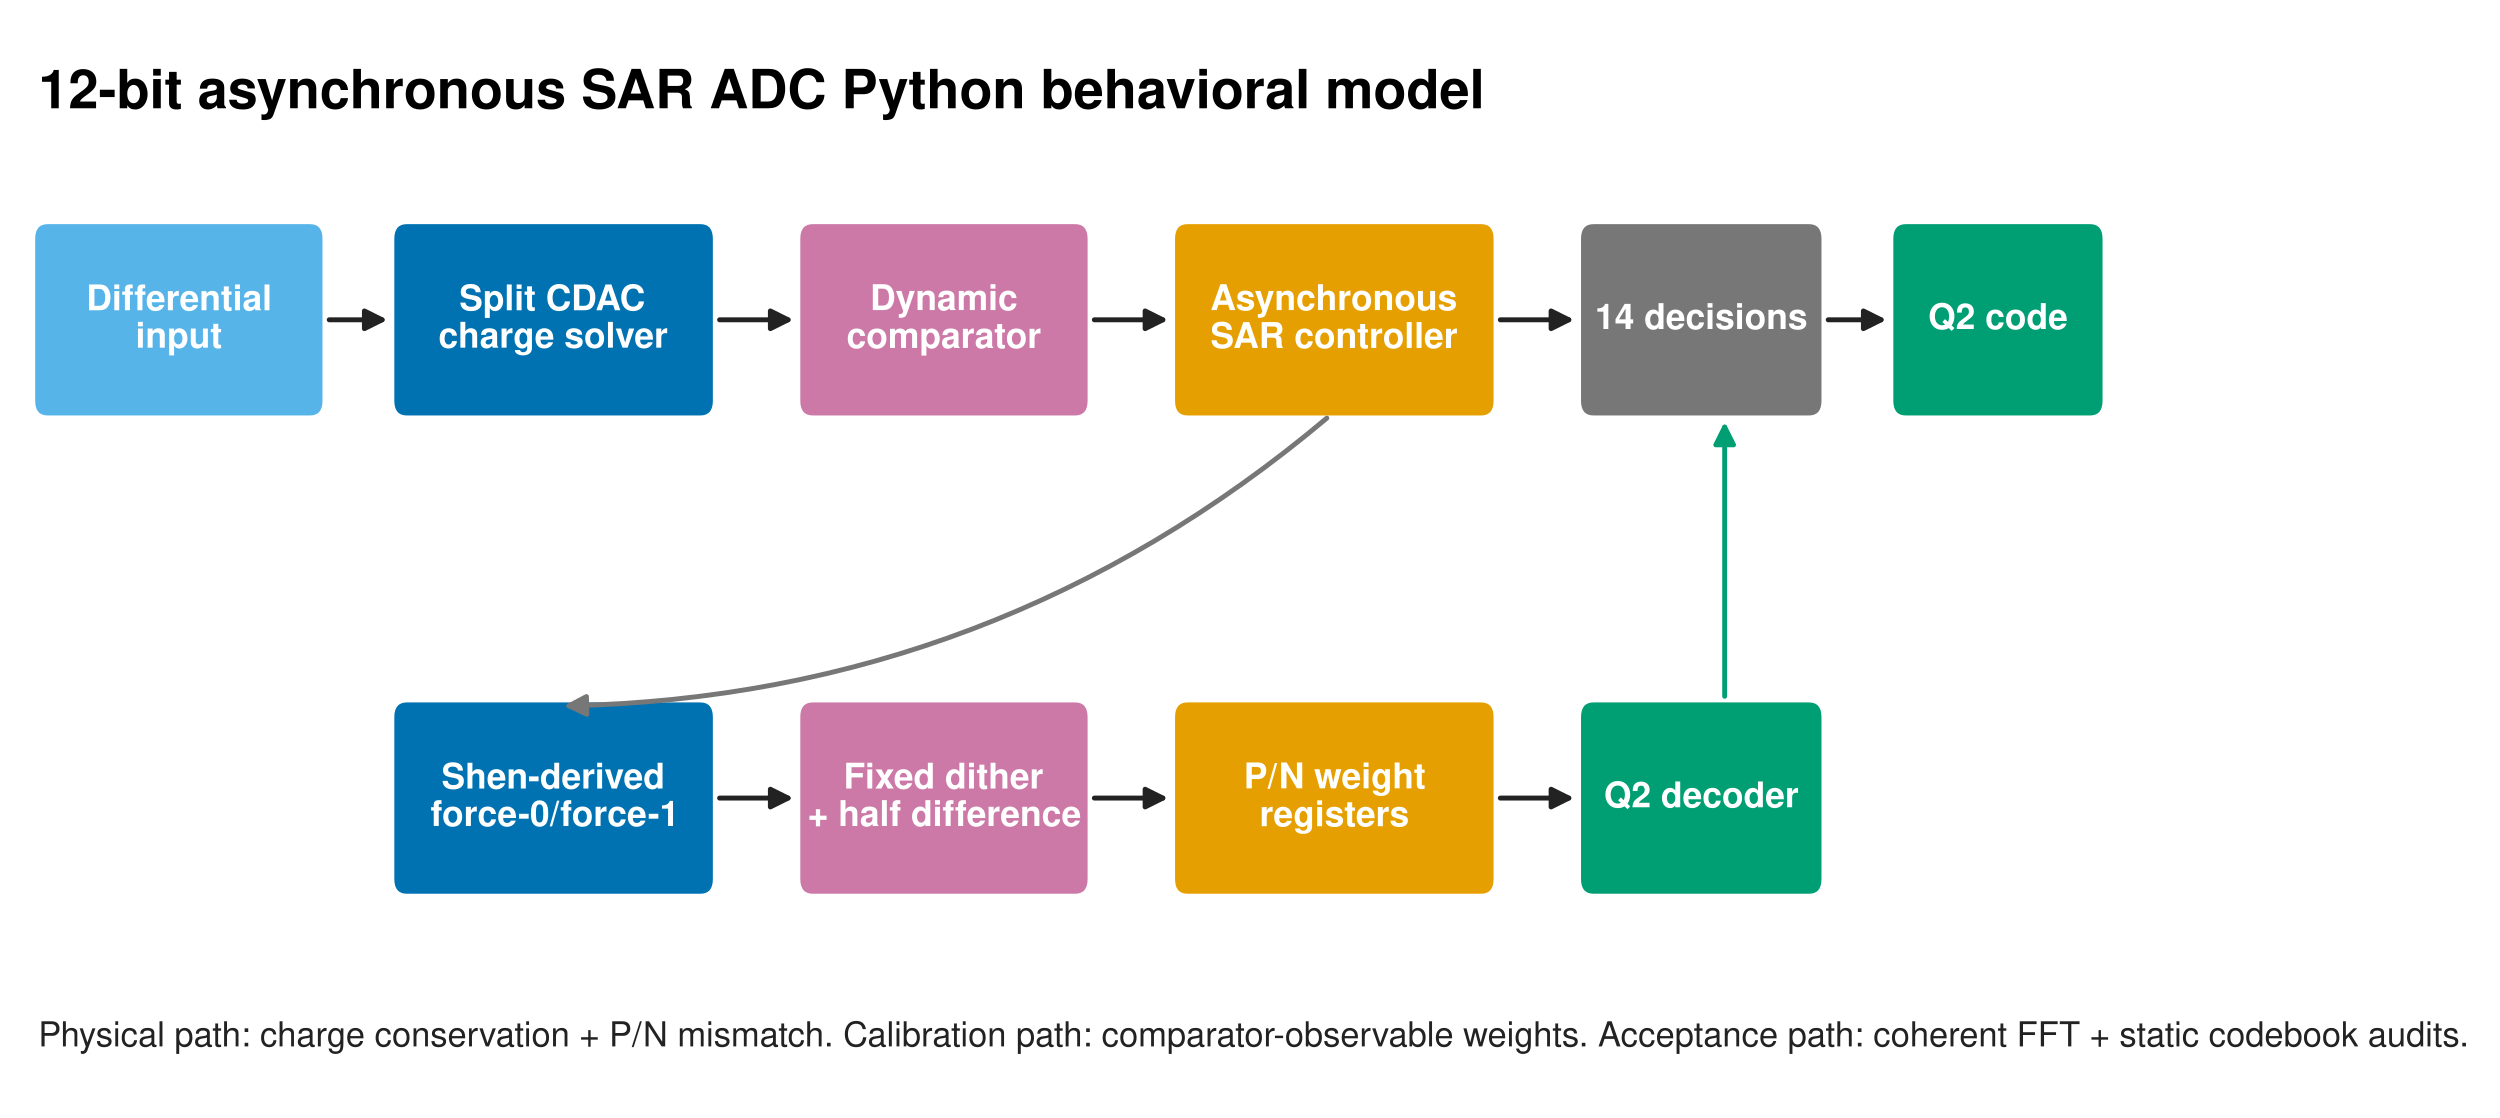
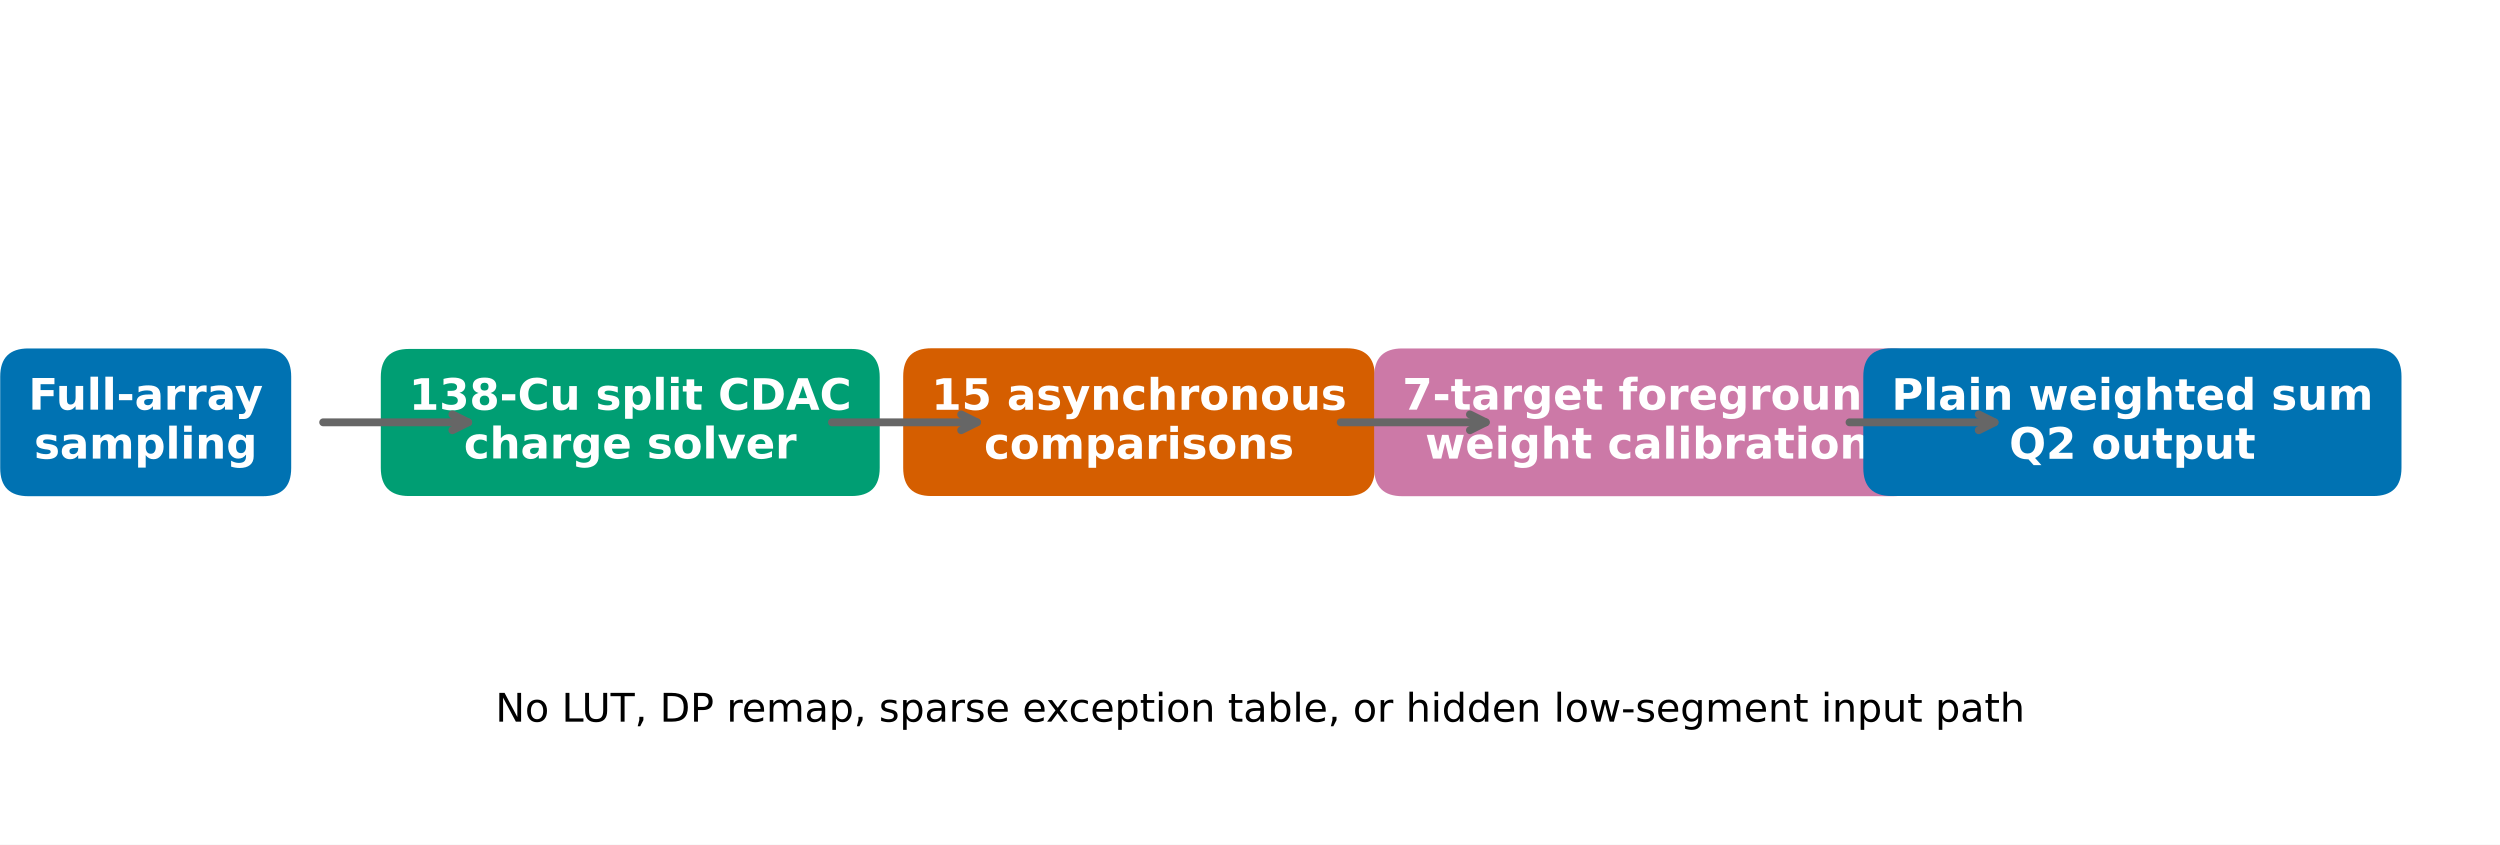
- <svg xmlns="http://www.w3.org/2000/svg" width="508.278pt" height="227.28pt" viewBox="0 0 508.278 227.28" version="1.1">
+ <svg xmlns="http://www.w3.org/2000/svg" width="633.36pt" height="213.984pt" viewBox="0 0 633.36 213.984" version="1.1">
  <defs>
    <style type="text/css">*{stroke-linejoin: round; stroke-linecap: butt}</style>
  </defs>
  <g id="figure_1">
    <g id="patch_1">
-       <path d="M 0 227.28 L 508.278 227.28 L 508.278 0 L 0 0 z " style="fill: #ffffff" />
+       <path d="M 0 213.984 L 633.36 213.984 L 633.36 0 L 0 0 z " style="fill: #ffffff" />
    </g>
    <g id="axes_1">
-       <g id="patch_2">
-         <path d="M 9.694 84.468 L 63.027 84.468 Q 65.567 84.468 65.567 81.476 L 65.567 48.564 Q 65.567 45.572 63.027 45.572 L 9.694 45.572 Q 7.154 45.572 7.154 48.564 L 7.154 81.476 Q 7.154 84.468 9.694 84.468 z " clip-path="url(#p91f2408c06)" style="fill: #56b4e9" />
+       <g id="text_1">
+         <g id="patch_2">
+           <path d="M 7.2 125.71 L 66.624 125.71 Q 73.774 125.71 73.774 118.56 L 73.774 95.424 Q 73.774 88.274 66.624 88.274 L 7.2 88.274 Q 0.05 88.274 0.05 95.424 L 0.05 118.56 Q 0.05 125.71 7.2 125.71 z " style="fill: #0072b2" />
+         </g>
+         <text style="font-weight: 700; font-size: 11px; font-family: 'DejaVu Sans'; fill: #ffffff" transform="translate(7.2 103.7826)">Full-array</text>
+         <text style="font-weight: 700; font-size: 11px; font-family: 'DejaVu Sans'; fill: #ffffff" transform="translate(8.636016 116.1861)">sampling</text>
      </g>
-       <g id="patch_3">
-         <path d="M 82.71 84.468 L 142.392 84.468 Q 144.932 84.468 144.932 81.476 L 144.932 48.564 Q 144.932 45.572 142.392 45.572 L 82.71 45.572 Q 80.17 45.572 80.17 48.564 L 80.17 81.476 Q 80.17 84.468 82.71 84.468 z " clip-path="url(#p91f2408c06)" style="fill: #0072b2" />
+       <g id="text_2">
+         <g id="patch_3">
+           <path d="M 103.623 125.667 L 215.721 125.667 Q 222.871 125.667 222.871 118.517 L 222.871 95.553 Q 222.871 88.403 215.721 88.403 L 103.623 88.403 Q 96.473 88.403 96.473 95.553 L 96.473 118.517 Q 96.473 125.667 103.623 125.667 z " style="fill: #009e73" />
+         </g>
+         <text style="font-weight: 700; font-size: 11px; font-family: 'DejaVu Sans'; fill: #ffffff" transform="translate(103.6227 103.8255)">138-Cu split CDAC</text>
+         <text style="font-weight: 700; font-size: 11px; font-family: 'DejaVu Sans'; fill: #ffffff" transform="translate(117.5248 116.1431)">charge solver</text>
      </g>
-       <g id="patch_4">
-         <path d="M 165.249 84.468 L 218.582 84.468 Q 221.122 84.468 221.122 81.476 L 221.122 48.564 Q 221.122 45.572 218.582 45.572 L 165.249 45.572 Q 162.709 45.572 162.709 48.564 L 162.709 81.476 Q 162.709 84.468 165.249 84.468 z " clip-path="url(#p91f2408c06)" style="fill: #cc79a7" />
+       <g id="text_3">
+         <g id="patch_4">
+           <path d="M 235.967 125.667 L 341.173 125.667 Q 348.323 125.667 348.323 118.517 L 348.323 95.381 Q 348.323 88.231 341.173 88.231 L 235.967 88.231 Q 228.817 88.231 228.817 95.381 L 228.817 118.517 Q 228.817 125.667 235.967 125.667 z " style="fill: #d55e00" />
+         </g>
+         <text style="font-weight: 700; font-size: 11px; font-family: 'DejaVu Sans'; fill: #ffffff" transform="translate(235.9668 103.8255)">15 asynchronous</text>
+         <text style="font-weight: 700; font-size: 11px; font-family: 'DejaVu Sans'; fill: #ffffff" transform="translate(249.3129 116.2291)">comparisons</text>
      </g>
-       <g id="patch_5">
-         <path d="M 241.439 84.468 L 301.122 84.468 Q 303.662 84.468 303.662 81.476 L 303.662 48.564 Q 303.662 45.572 301.122 45.572 L 241.439 45.572 Q 238.9 45.572 238.9 48.564 L 238.9 81.476 Q 238.9 84.468 241.439 84.468 z " clip-path="url(#p91f2408c06)" style="fill: #e69f00" />
+       <g id="text_4">
+         <g id="patch_5">
+           <path d="M 355.286 125.71 L 479.65 125.71 Q 486.8 125.71 486.8 118.56 L 486.8 95.424 Q 486.8 88.274 479.65 88.274 L 355.286 88.274 Q 348.136 88.274 348.136 95.424 L 348.136 118.56 Q 348.136 125.71 355.286 125.71 z " style="fill: #cc79a7" />
+         </g>
+         <text style="font-weight: 700; font-size: 11px; font-family: 'DejaVu Sans'; fill: #ffffff" transform="translate(355.2862 103.7826)">7-target foreground</text>
+         <text style="font-weight: 700; font-size: 11px; font-family: 'DejaVu Sans'; fill: #ffffff" transform="translate(361.063 116.1861)">weight calibration</text>
      </g>
-       <g id="patch_6">
-         <path d="M 323.979 84.468 L 367.788 84.468 Q 370.328 84.468 370.328 81.476 L 370.328 48.564 Q 370.328 45.572 367.788 45.572 L 323.979 45.572 Q 321.439 45.572 321.439 48.564 L 321.439 81.476 Q 321.439 84.468 323.979 84.468 z " clip-path="url(#p91f2408c06)" style="fill: #777777" />
+       <g id="text_5">
+         <g id="patch_6">
+           <path d="M 479.204 125.667 L 601.252 125.667 Q 608.402 125.667 608.402 118.517 L 608.402 95.381 Q 608.402 88.231 601.252 88.231 L 479.204 88.231 Q 472.054 88.231 472.054 95.381 L 472.054 118.517 Q 472.054 125.667 479.204 125.667 z " style="fill: #0072b2" />
+         </g>
+         <text style="font-weight: 700; font-size: 11px; font-family: 'DejaVu Sans'; fill: #ffffff" transform="translate(479.2038 103.8255)">Plain weighted sum</text>
+         <text style="font-weight: 700; font-size: 11px; font-family: 'DejaVu Sans'; fill: #ffffff" transform="translate(509.0069 116.2291)">Q2 output</text>
      </g>
      <g id="patch_7">
-         <path d="M 387.471 84.468 L 424.931 84.468 Q 427.471 84.468 427.471 81.476 L 427.471 48.564 Q 427.471 45.572 424.931 45.572 L 387.471 45.572 Q 384.931 45.572 384.931 48.564 L 384.931 81.476 Q 384.931 84.468 387.471 84.468 z " clip-path="url(#p91f2408c06)" style="fill: #009e73" />
+         <path d="M 81.879 106.992 Q 101.363 106.992 118.61 106.992 " style="fill: none; stroke: #666666; stroke-width: 2; stroke-linecap: round" />
+         <path d="M 114.61 104.992 L 118.61 106.992 L 114.61 108.992 " style="fill: none; stroke: #666666; stroke-width: 2; stroke-linecap: round" />
      </g>
      <g id="patch_8">
-         <path d="M 66.935 65.02 Q 72.87 65.02 77.686 65.02 " clip-path="url(#p91f2408c06)" style="fill: none; stroke: #222222; stroke-linecap: round" />
-         <path d="M 74.086 63.22 L 77.686 65.02 L 74.086 66.82 z " clip-path="url(#p91f2408c06)" style="fill: #222222; stroke: #222222; stroke-linecap: round" />
+         <path d="M 210.777 106.992 Q 230.261 106.992 247.508 106.992 " style="fill: none; stroke: #666666; stroke-width: 2; stroke-linecap: round" />
+         <path d="M 243.508 104.992 L 247.508 106.992 L 243.508 108.992 " style="fill: none; stroke: #666666; stroke-width: 2; stroke-linecap: round" />
      </g>
      <g id="patch_9">
-         <path d="M 146.301 65.02 Q 153.822 65.02 160.225 65.02 " clip-path="url(#p91f2408c06)" style="fill: none; stroke: #222222; stroke-linecap: round" />
-         <path d="M 156.625 63.22 L 160.225 65.02 L 156.625 66.82 z " clip-path="url(#p91f2408c06)" style="fill: #222222; stroke: #222222; stroke-linecap: round" />
+         <path d="M 339.675 106.992 Q 359.159 106.992 376.406 106.992 " style="fill: none; stroke: #666666; stroke-width: 2; stroke-linecap: round" />
+         <path d="M 372.406 104.992 L 376.406 106.992 L 372.406 108.992 " style="fill: none; stroke: #666666; stroke-width: 2; stroke-linecap: round" />
      </g>
      <g id="patch_10">
-         <path d="M 222.491 65.02 Q 230.012 65.02 236.415 65.02 " clip-path="url(#p91f2408c06)" style="fill: none; stroke: #222222; stroke-linecap: round" />
-         <path d="M 232.815 63.22 L 236.415 65.02 L 232.815 66.82 z " clip-path="url(#p91f2408c06)" style="fill: #222222; stroke: #222222; stroke-linecap: round" />
-       </g>
-       <g id="patch_11">
-         <path d="M 305.031 65.02 Q 312.552 65.02 318.955 65.02 " clip-path="url(#p91f2408c06)" style="fill: none; stroke: #222222; stroke-linecap: round" />
-         <path d="M 315.355 63.22 L 318.955 65.02 L 315.355 66.82 z " clip-path="url(#p91f2408c06)" style="fill: #222222; stroke: #222222; stroke-linecap: round" />
-       </g>
-       <g id="patch_12">
-         <path d="M 371.697 65.02 Q 377.631 65.02 382.447 65.02 " clip-path="url(#p91f2408c06)" style="fill: none; stroke: #222222; stroke-linecap: round" />
-         <path d="M 378.847 63.22 L 382.447 65.02 L 378.847 66.82 z " clip-path="url(#p91f2408c06)" style="fill: #222222; stroke: #222222; stroke-linecap: round" />
-       </g>
-       <g id="patch_13">
-         <path d="M 82.71 181.708 L 142.392 181.708 Q 144.932 181.708 144.932 178.716 L 144.932 145.804 Q 144.932 142.812 142.392 142.812 L 82.71 142.812 Q 80.17 142.812 80.17 145.804 L 80.17 178.716 Q 80.17 181.708 82.71 181.708 z " clip-path="url(#p91f2408c06)" style="fill: #0072b2" />
-       </g>
-       <g id="patch_14">
-         <path d="M 165.249 181.708 L 218.582 181.708 Q 221.122 181.708 221.122 178.716 L 221.122 145.804 Q 221.122 142.812 218.582 142.812 L 165.249 142.812 Q 162.709 142.812 162.709 145.804 L 162.709 178.716 Q 162.709 181.708 165.249 181.708 z " clip-path="url(#p91f2408c06)" style="fill: #cc79a7" />
-       </g>
-       <g id="patch_15">
-         <path d="M 241.439 181.708 L 301.122 181.708 Q 303.662 181.708 303.662 178.716 L 303.662 145.804 Q 303.662 142.812 301.122 142.812 L 241.439 142.812 Q 238.9 142.812 238.9 145.804 L 238.9 178.716 Q 238.9 181.708 241.439 181.708 z " clip-path="url(#p91f2408c06)" style="fill: #e69f00" />
-       </g>
-       <g id="patch_16">
-         <path d="M 323.979 181.708 L 367.788 181.708 Q 370.328 181.708 370.328 178.716 L 370.328 145.804 Q 370.328 142.812 367.788 142.812 L 323.979 142.812 Q 321.439 142.812 321.439 145.804 L 321.439 178.716 Q 321.439 181.708 323.979 181.708 z " clip-path="url(#p91f2408c06)" style="fill: #009e73" />
-       </g>
-       <g id="patch_17">
-         <path d="M 146.301 162.26 Q 153.822 162.26 160.225 162.26 " clip-path="url(#p91f2408c06)" style="fill: none; stroke: #222222; stroke-linecap: round" />
-         <path d="M 156.625 160.46 L 160.225 162.26 L 156.625 164.06 z " clip-path="url(#p91f2408c06)" style="fill: #222222; stroke: #222222; stroke-linecap: round" />
-       </g>
-       <g id="patch_18">
-         <path d="M 222.491 162.26 Q 230.012 162.26 236.415 162.26 " clip-path="url(#p91f2408c06)" style="fill: none; stroke: #222222; stroke-linecap: round" />
-         <path d="M 232.815 160.46 L 236.415 162.26 L 232.815 164.06 z " clip-path="url(#p91f2408c06)" style="fill: #222222; stroke: #222222; stroke-linecap: round" />
-       </g>
-       <g id="patch_19">
-         <path d="M 305.031 162.26 Q 312.552 162.26 318.955 162.26 " clip-path="url(#p91f2408c06)" style="fill: none; stroke: #222222; stroke-linecap: round" />
-         <path d="M 315.355 160.46 L 318.955 162.26 L 315.355 164.06 z " clip-path="url(#p91f2408c06)" style="fill: #222222; stroke: #222222; stroke-linecap: round" />
-       </g>
-       <g id="patch_20">
-         <path d="M 350.646 141.562 Q 350.646 113.642 350.646 86.84 " clip-path="url(#p91f2408c06)" style="fill: none; stroke: #009e73; stroke-linecap: round" />
-         <path d="M 348.846 90.44 L 350.646 86.84 L 352.446 90.44 z " clip-path="url(#p91f2408c06)" style="fill: #009e73; stroke: #009e73; stroke-linecap: round" />
-       </g>
-       <g id="patch_21">
-         <path d="M 269.756 85.01 Q 202.453 141.583 115.671 143.498 " clip-path="url(#p91f2408c06)" style="fill: none; stroke: #777777; stroke-linecap: round" />
-         <path d="M 119.31 145.218 L 115.671 143.498 L 119.23 141.619 z " clip-path="url(#p91f2408c06)" style="fill: #777777; stroke: #777777; stroke-linecap: round" />
-       </g>
-       <g id="text_1">
-         <text style="font-weight: 700; font-size: 7.2px; font-family: 'Helvetica', 'Arial', 'Liberation Sans', 'DejaVu Sans', sans-serif; fill: #ffffff" transform="translate(17.55843 63.08363)">Differential</text>
-         <text style="font-weight: 700; font-size: 7.2px; font-family: 'Helvetica', 'Arial', 'Liberation Sans', 'DejaVu Sans', sans-serif; fill: #ffffff" transform="translate(27.56531 70.68885)">input</text>
-       </g>
-       <g id="text_2">
-         <text style="font-weight: 700; font-size: 7.2px; font-family: 'Helvetica', 'Arial', 'Liberation Sans', 'DejaVu Sans', sans-serif; fill: #ffffff" transform="translate(93.35217 63.08025)">Split CDAC</text>
-         <text style="font-weight: 700; font-size: 7.2px; font-family: 'Helvetica', 'Arial', 'Liberation Sans', 'DejaVu Sans', sans-serif; fill: #ffffff" transform="translate(89.14017 70.68548)">charge solver</text>
-       </g>
-       <g id="text_3">
-         <text style="font-weight: 700; font-size: 7.2px; font-family: 'Helvetica', 'Arial', 'Liberation Sans', 'DejaVu Sans', sans-serif; fill: #ffffff" transform="translate(176.9099 63.03638)">Dynamic</text>
-         <text style="font-weight: 700; font-size: 7.2px; font-family: 'Helvetica', 'Arial', 'Liberation Sans', 'DejaVu Sans', sans-serif; fill: #ffffff" transform="translate(172.1113 70.7361)">comparator</text>
-       </g>
-       <g id="text_4">
-         <text style="font-weight: 700; font-size: 7.2px; font-family: 'Helvetica', 'Arial', 'Liberation Sans', 'DejaVu Sans', sans-serif; fill: #ffffff" transform="translate(246.079 63.03638)">Asynchronous</text>
-         <text style="font-weight: 700; font-size: 7.2px; font-family: 'Helvetica', 'Arial', 'Liberation Sans', 'DejaVu Sans', sans-serif; fill: #ffffff" transform="translate(246.0779 70.7361)">SAR controller</text>
-       </g>
-       <g id="text_5">
-         <text style="font-weight: 700; font-size: 7.2px; font-family: 'Helvetica', 'Arial', 'Liberation Sans', 'DejaVu Sans', sans-serif; text-anchor: middle; fill: #ffffff" x="345.884" y="66.886" transform="rotate(-0 345.8837 66.88624)">14 decisions</text>
+         <path d="M 468.573 106.992 Q 488.057 106.992 505.304 106.992 " style="fill: none; stroke: #666666; stroke-width: 2; stroke-linecap: round" />
+         <path d="M 501.304 104.992 L 505.304 106.992 L 501.304 108.992 " style="fill: none; stroke: #666666; stroke-width: 2; stroke-linecap: round" />
      </g>
      <g id="text_6">
-         <text style="font-weight: 700; font-size: 7.2px; font-family: 'Helvetica', 'Arial', 'Liberation Sans', 'DejaVu Sans', sans-serif; text-anchor: middle; fill: #ffffff" x="406.201" y="66.886" transform="rotate(-0 406.201 66.88624)">Q2 code</text>
-       </g>
-       <g id="text_7">
-         <text style="font-weight: 700; font-size: 7.2px; font-family: 'Helvetica', 'Arial', 'Liberation Sans', 'DejaVu Sans', sans-serif; fill: #ffffff" transform="translate(89.74655 160.3234)">Shen-derived</text>
-         <text style="font-weight: 700; font-size: 7.2px; font-family: 'Helvetica', 'Arial', 'Liberation Sans', 'DejaVu Sans', sans-serif; fill: #ffffff" transform="translate(87.54436 167.9286)">force-0/force-1</text>
-       </g>
-       <g id="text_8">
-         <text style="font-weight: 700; font-size: 7.2px; font-family: 'Helvetica', 'Arial', 'Liberation Sans', 'DejaVu Sans', sans-serif; fill: #ffffff" transform="translate(171.5144 160.3234)">Fixed dither</text>
-         <text style="font-weight: 700; font-size: 7.2px; font-family: 'Helvetica', 'Arial', 'Liberation Sans', 'DejaVu Sans', sans-serif; fill: #ffffff" transform="translate(164.2093 167.9286)">+ half difference</text>
-       </g>
-       <g id="text_9">
-         <text style="font-weight: 700; font-size: 7.2px; font-family: 'Helvetica', 'Arial', 'Liberation Sans', 'DejaVu Sans', sans-serif; fill: #ffffff" transform="translate(252.8807 160.2728)">P/N weight</text>
-         <text style="font-weight: 700; font-size: 7.2px; font-family: 'Helvetica', 'Arial', 'Liberation Sans', 'DejaVu Sans', sans-serif; fill: #ffffff" transform="translate(256.0729 167.9725)">registers</text>
-       </g>
-       <g id="text_10">
-         <text style="font-weight: 700; font-size: 7.2px; font-family: 'Helvetica', 'Arial', 'Liberation Sans', 'DejaVu Sans', sans-serif; text-anchor: middle; fill: #ffffff" x="345.884" y="164.126" transform="rotate(-0 345.8837 164.126)">Q2 decoder</text>
-       </g>
-       <g id="text_11">
-         <text style="font-weight: 700; font-size: 11px; font-family: 'Helvetica', 'Arial', 'Liberation Sans', 'DejaVu Sans', sans-serif; text-anchor: start" x="7.789" y="22.01" transform="rotate(-0 7.789192 22.00996)">12-bit asynchronous SAR ADC Python behavioral model</text>
-       </g>
-       <g id="text_12">
-         <text style="font-size: 7px; font-family: 'Helvetica', 'Arial', 'Liberation Sans', 'DejaVu Sans', sans-serif; text-anchor: start; fill: #222222" x="7.789" y="212.75" transform="rotate(-0 7.789192 212.7495)">Physical path: charge conservation + P/N mismatch.  Calibration path: comparator-observable weights.  Acceptance path: coherent FFT + static codebook audits.</text>
+         <text style="font-size: 10px; font-family: 'DejaVu Sans'; text-anchor: middle" x="319.26" y="182.834" transform="rotate(-0 319.26 182.8339)">No LUT, DP remap, sparse exception table, or hidden low-segment input path</text>
      </g>
    </g>
  </g>
-   <defs>
-     <clipPath id="p91f2408c06">
-       <rect x="1.44" y="1.44" width="431.745" height="224.4" />
-     </clipPath>
-   </defs>
</svg>
